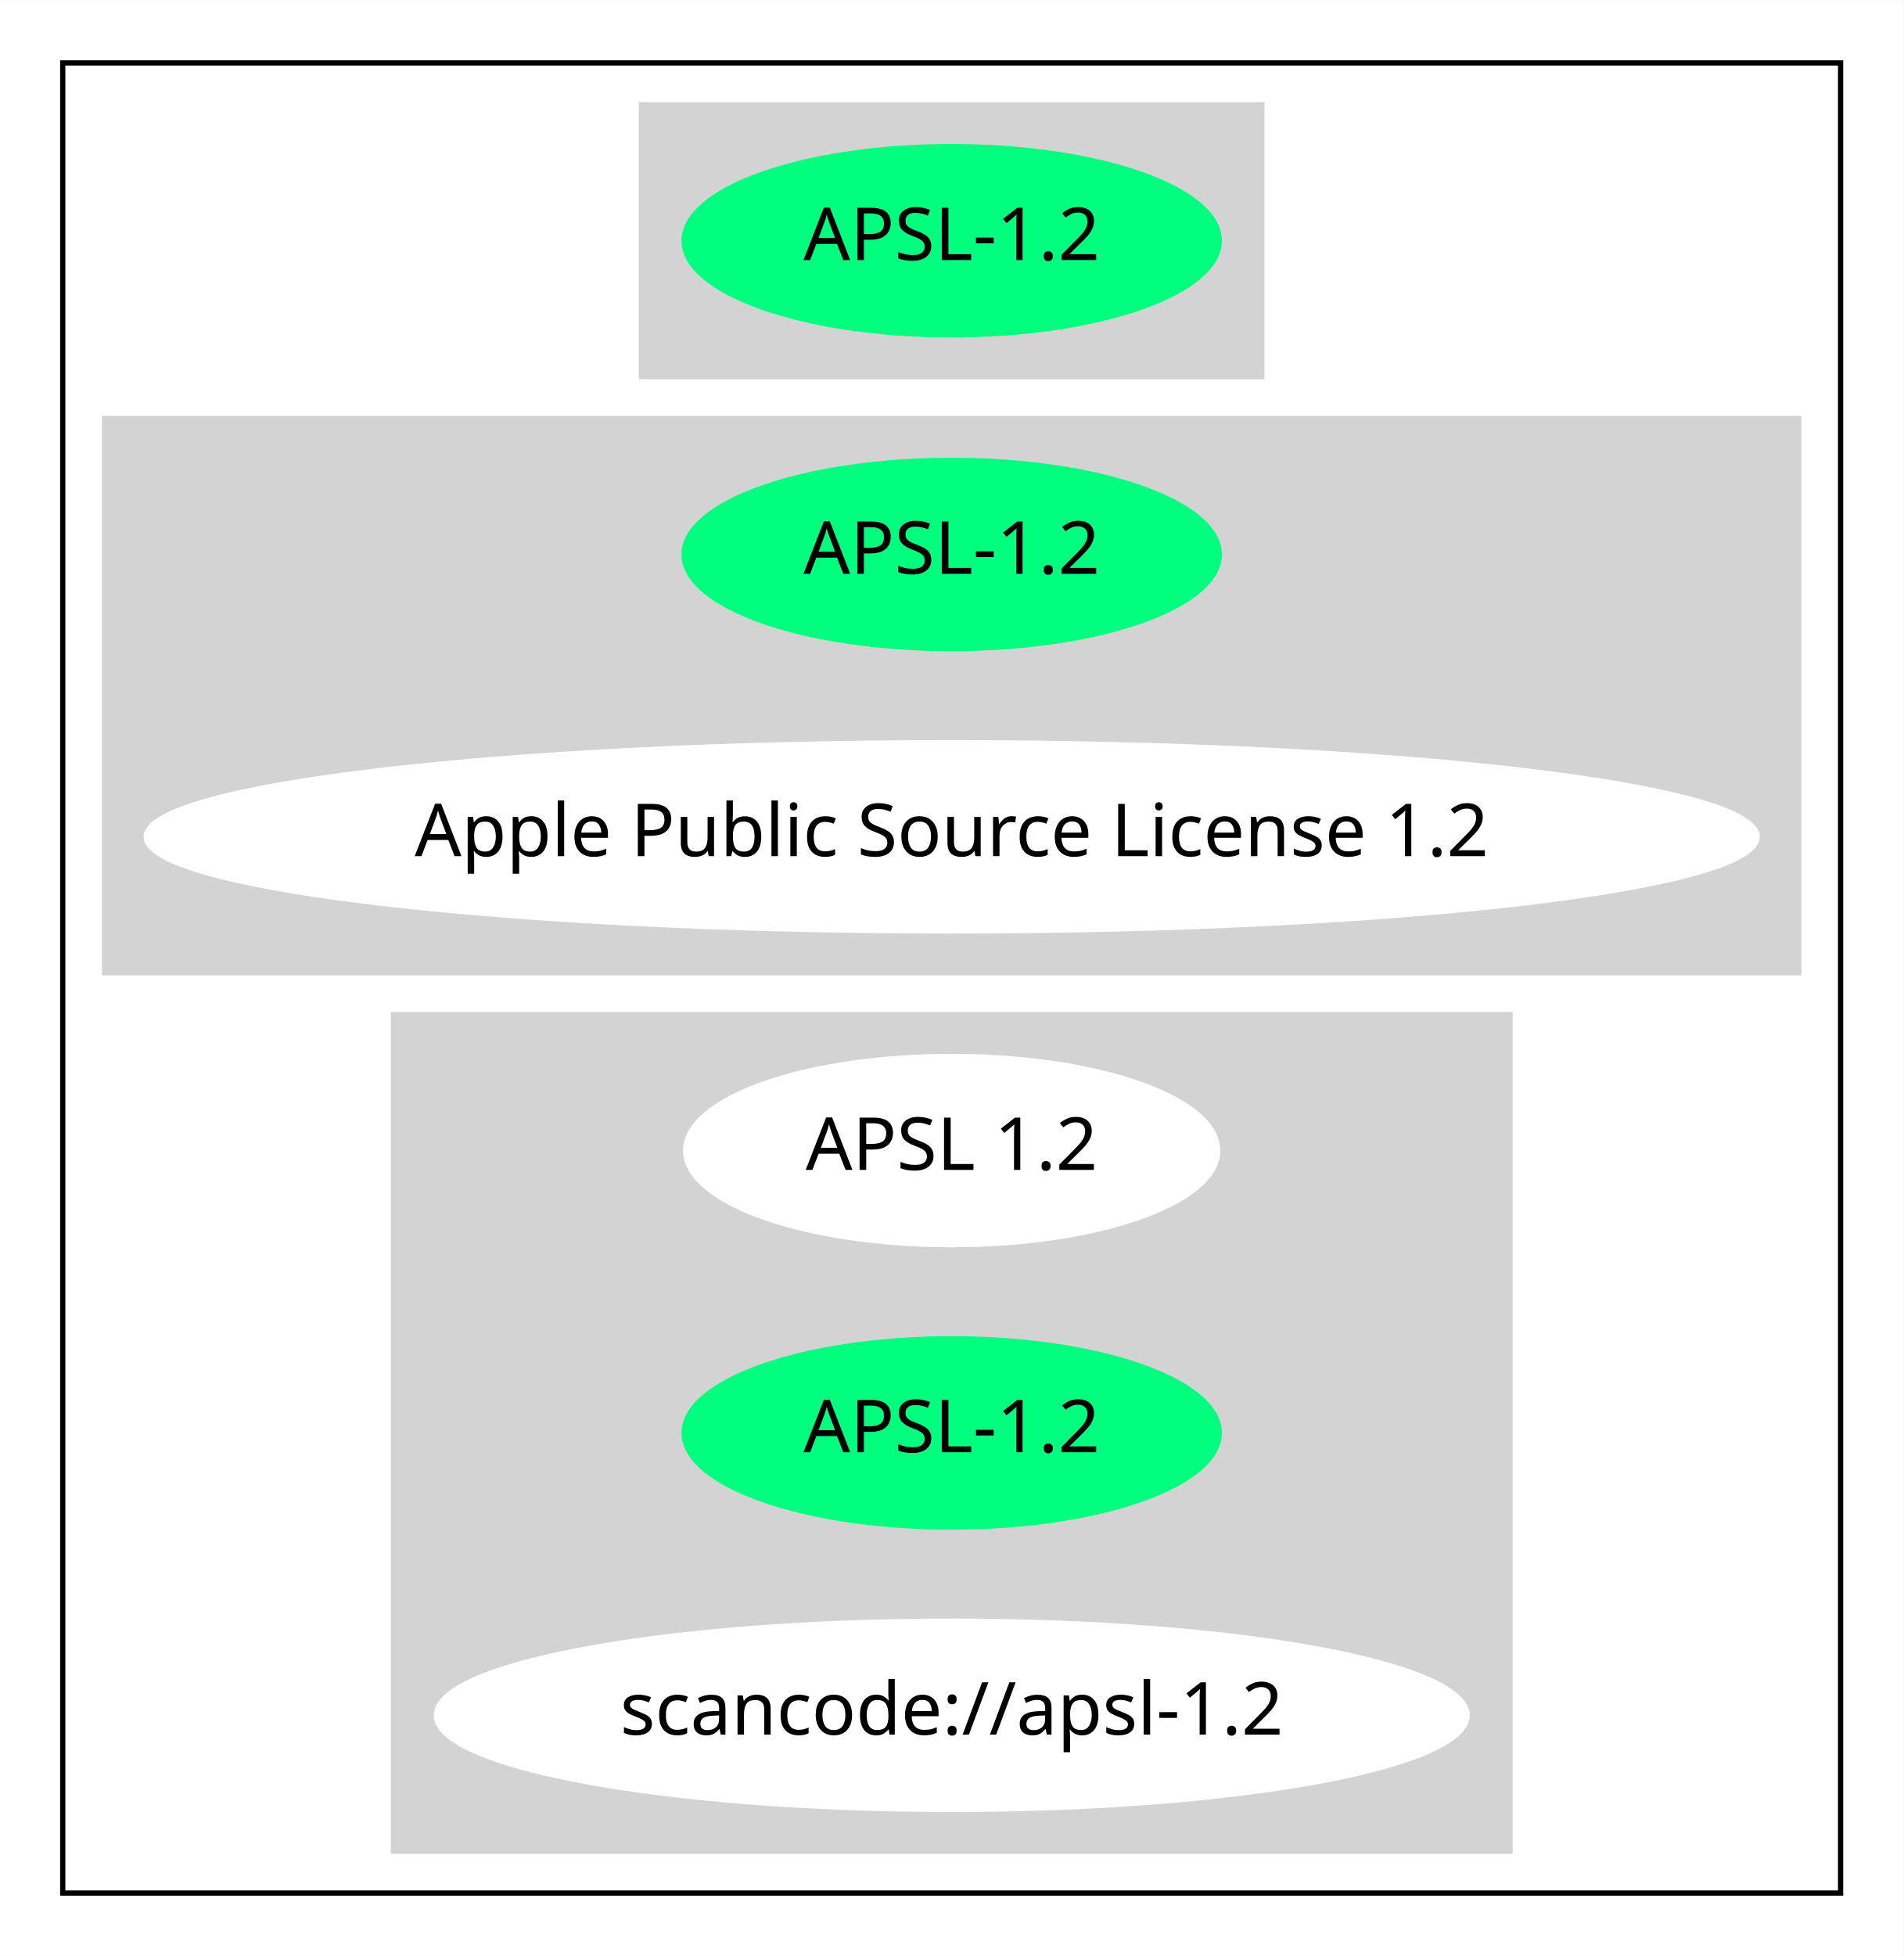
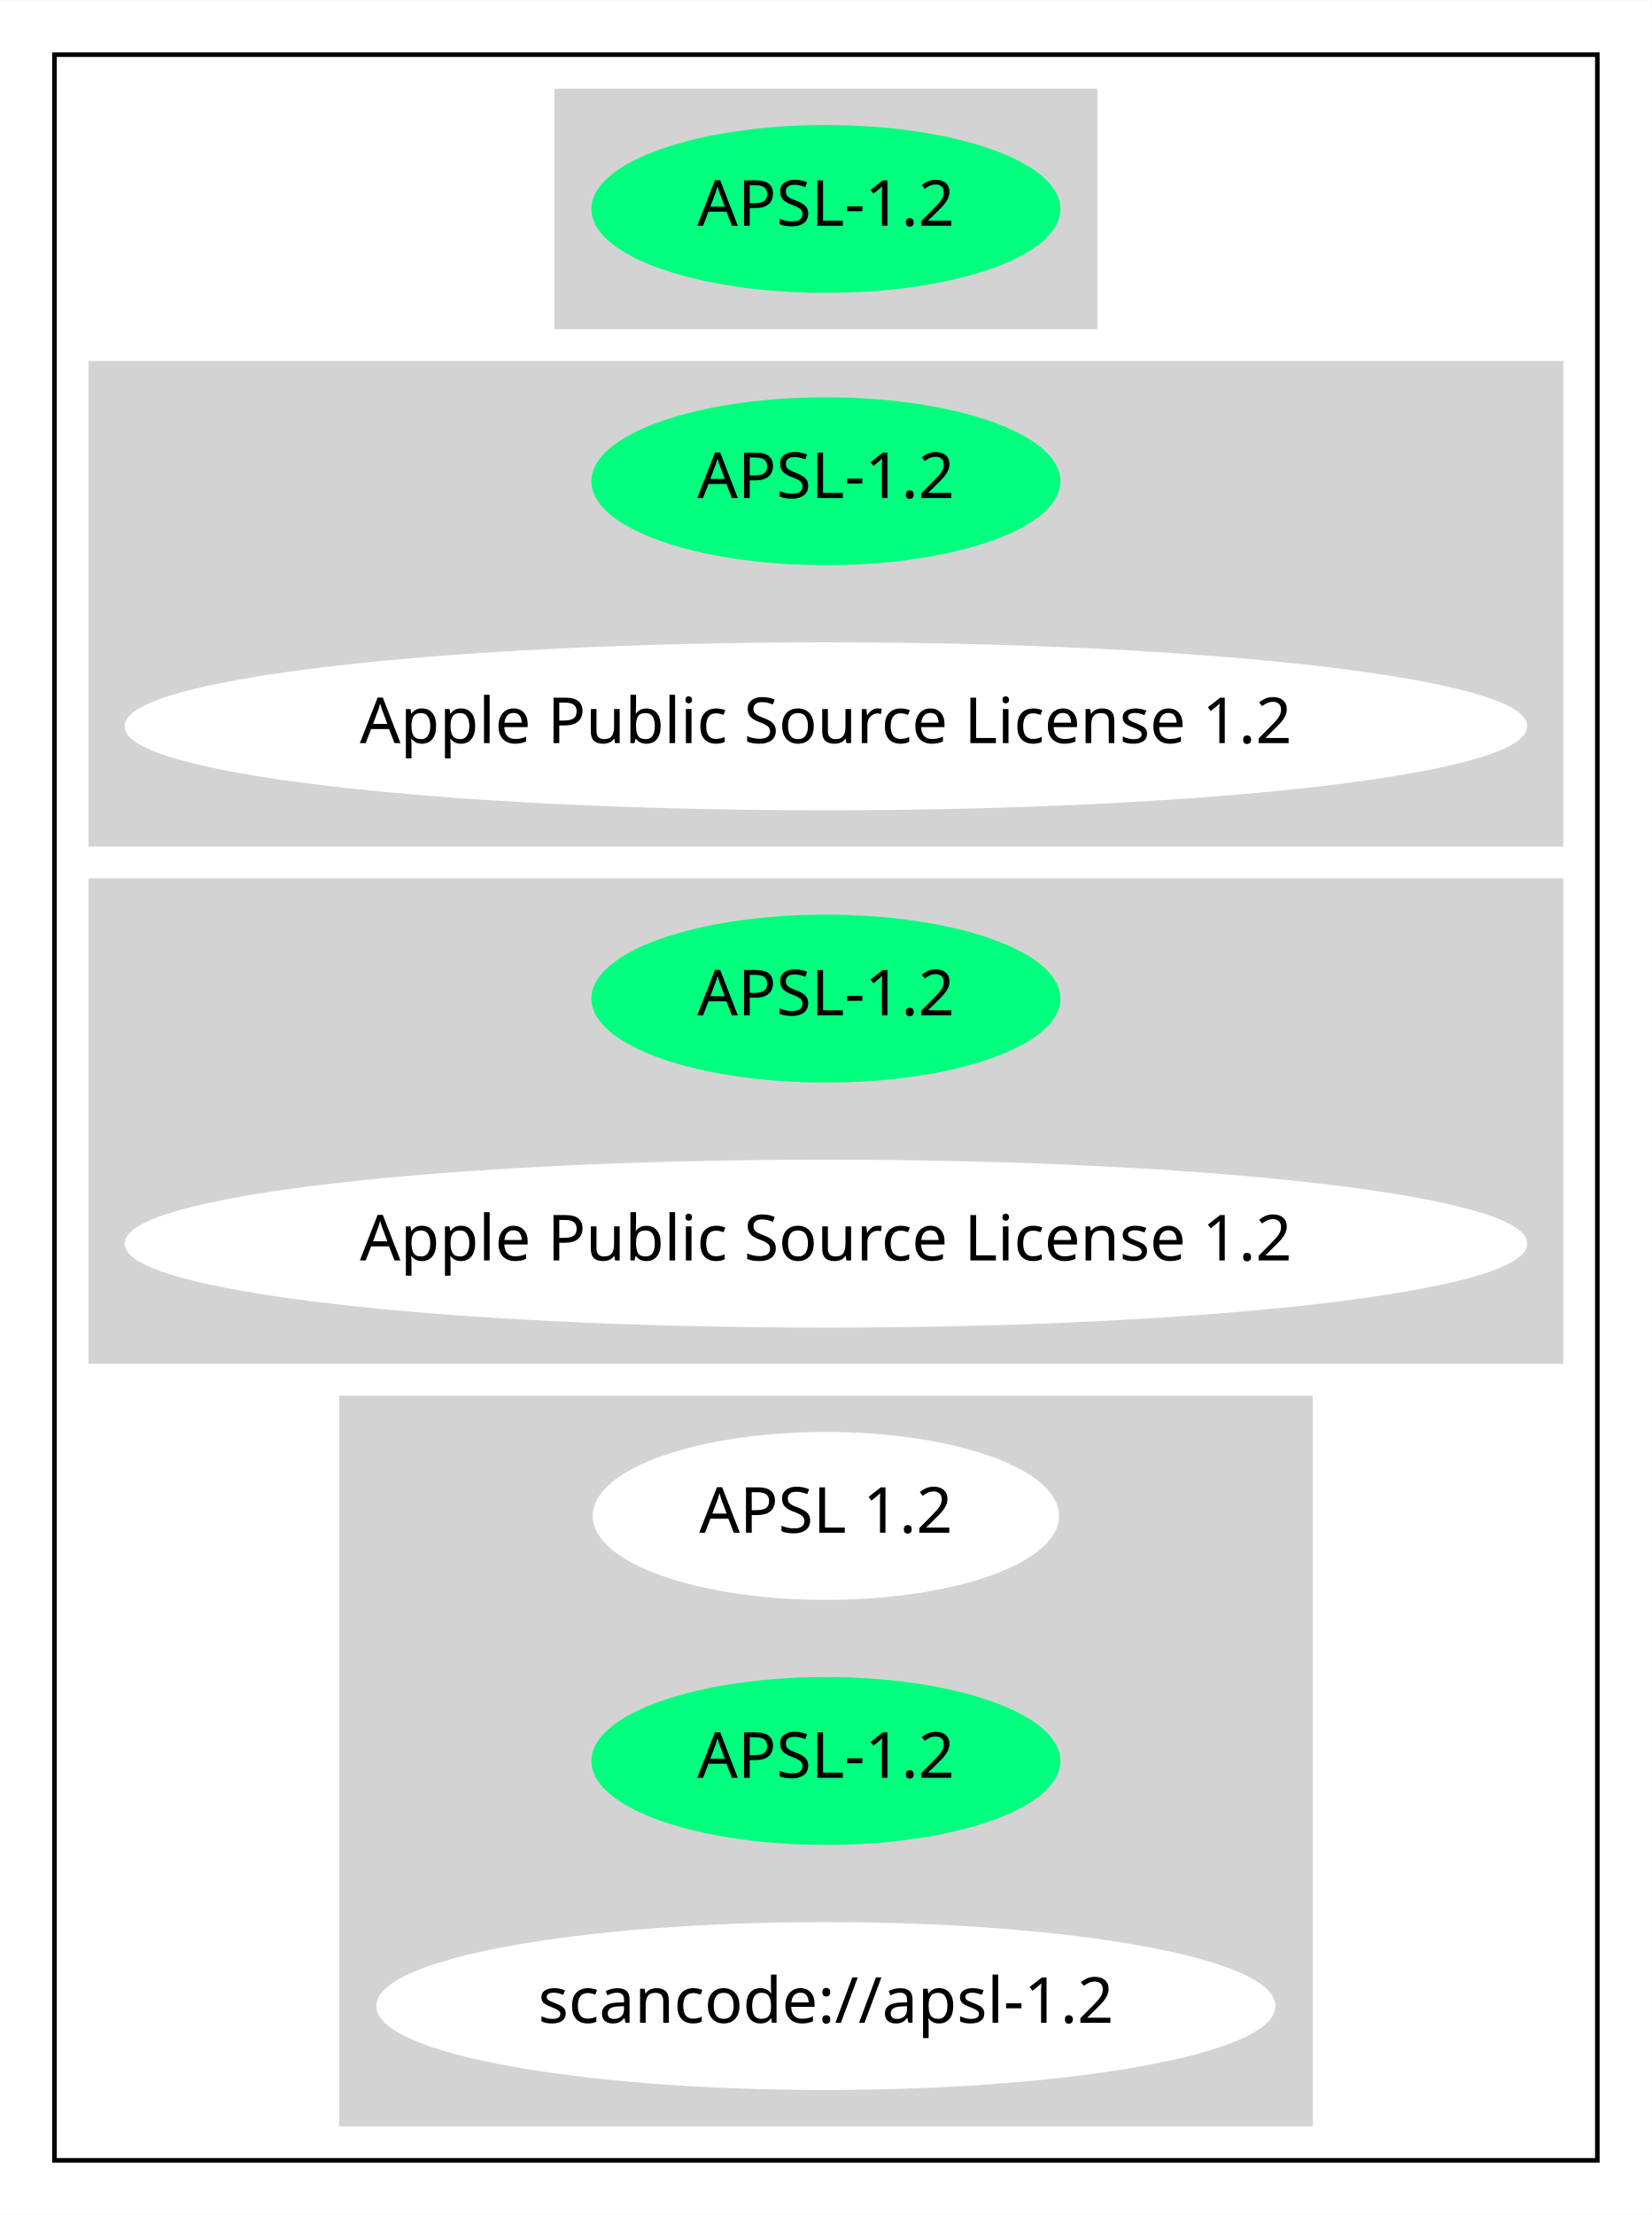
- <svg xmlns="http://www.w3.org/2000/svg" width="364pt" height="374pt" viewBox="0.00 0.00 364.07 374.00">
-   <g id="graph0" class="graph" transform="scale(1 1) rotate(0) translate(4 370)">
-     <polygon fill="white" stroke="transparent" points="-4,4 -4,-370 360.07,-370 360.07,4 -4,4" />
+ <svg xmlns="http://www.w3.org/2000/svg" width="364pt" height="488pt" viewBox="0.00 0.00 364.07 488.00">
+   <g id="graph0" class="graph" transform="scale(1 1) rotate(0) translate(4 484)">
+     <polygon fill="white" stroke="transparent" points="-4,4 -4,-484 360.07,-484 360.07,4 -4,4" />
    <g id="clust1" class="cluster">
-       <polygon fill="none" stroke="black" points="8,-8 8,-358 348.07,-358 348.07,-8 8,-8" />
+       <polygon fill="none" stroke="black" points="8,-8 8,-472 348.07,-472 348.07,-8 8,-8" />
    </g>
    <g id="clust2" class="cluster">
-       <polygon fill="lightgray" stroke="lightgray" points="118.69,-298 118.69,-350 237.38,-350 237.38,-298 118.69,-298" />
+       <polygon fill="lightgray" stroke="lightgray" points="118.69,-412 118.69,-464 237.38,-464 237.38,-412 118.69,-412" />
    </g>
    <g id="clust3" class="cluster">
+       <polygon fill="lightgray" stroke="lightgray" points="16,-298 16,-404 340.07,-404 340.07,-298 16,-298" />
+     </g>
+     <g id="clust4" class="cluster">
      <polygon fill="lightgray" stroke="lightgray" points="16,-184 16,-290 340.07,-290 340.07,-184 16,-184" />
    </g>
-     <g id="clust4" class="cluster">
+     <g id="clust5" class="cluster">
      <polygon fill="lightgray" stroke="lightgray" points="71.25,-16 71.25,-176 284.83,-176 284.83,-16 71.25,-16" />
    </g>
    <g id="node1" class="node">
-       <ellipse fill="springgreen" stroke="springgreen" cx="178.04" cy="-324" rx="51.19" ry="18" />
-       <text text-anchor="middle" x="178.04" y="-320.3" font-family="Times-Roman" font-size="14.00">APSL-1.2</text>
+       <ellipse fill="springgreen" stroke="springgreen" cx="178.04" cy="-438" rx="51.19" ry="18" />
+       <text text-anchor="middle" x="178.04" y="-434.3" font-family="Times-Roman" font-size="14.00">APSL-1.2</text>
    </g>
    <g id="node2" class="node">
+       <ellipse fill="springgreen" stroke="springgreen" cx="178.04" cy="-378" rx="51.19" ry="18" />
+       <text text-anchor="middle" x="178.04" y="-374.3" font-family="Times-Roman" font-size="14.00">APSL-1.2</text>
+     </g>
+     <g id="node3" class="node">
+       <ellipse fill="white" stroke="white" cx="178.04" cy="-324" rx="154.07" ry="18" />
+       <text text-anchor="middle" x="178.04" y="-320.3" font-family="Times-Roman" font-size="14.00">Apple Public Source License 1.2</text>
+     </g>
+     <g id="node4" class="node">
      <ellipse fill="springgreen" stroke="springgreen" cx="178.04" cy="-264" rx="51.19" ry="18" />
      <text text-anchor="middle" x="178.04" y="-260.3" font-family="Times-Roman" font-size="14.00">APSL-1.2</text>
    </g>
-     <g id="node3" class="node">
+     <g id="node5" class="node">
      <ellipse fill="white" stroke="white" cx="178.04" cy="-210" rx="154.07" ry="18" />
      <text text-anchor="middle" x="178.04" y="-206.3" font-family="Times-Roman" font-size="14.00">Apple Public Source License 1.2</text>
    </g>
-     <g id="node4" class="node">
+     <g id="node6" class="node">
      <ellipse fill="white" stroke="white" cx="178.04" cy="-150" rx="50.89" ry="18" />
      <text text-anchor="middle" x="178.04" y="-146.3" font-family="Times-Roman" font-size="14.00">APSL 1.2</text>
    </g>
-     <g id="node5" class="node">
+     <g id="node7" class="node">
      <ellipse fill="springgreen" stroke="springgreen" cx="178.04" cy="-96" rx="51.19" ry="18" />
      <text text-anchor="middle" x="178.04" y="-92.3" font-family="Times-Roman" font-size="14.00">APSL-1.2</text>
    </g>
-     <g id="node6" class="node">
+     <g id="node8" class="node">
      <ellipse fill="white" stroke="white" cx="178.04" cy="-42" rx="98.58" ry="18" />
      <text text-anchor="middle" x="178.04" y="-38.3" font-family="Times-Roman" font-size="14.00">scancode://apsl-1.2</text>
    </g>
  </g>
</svg>
